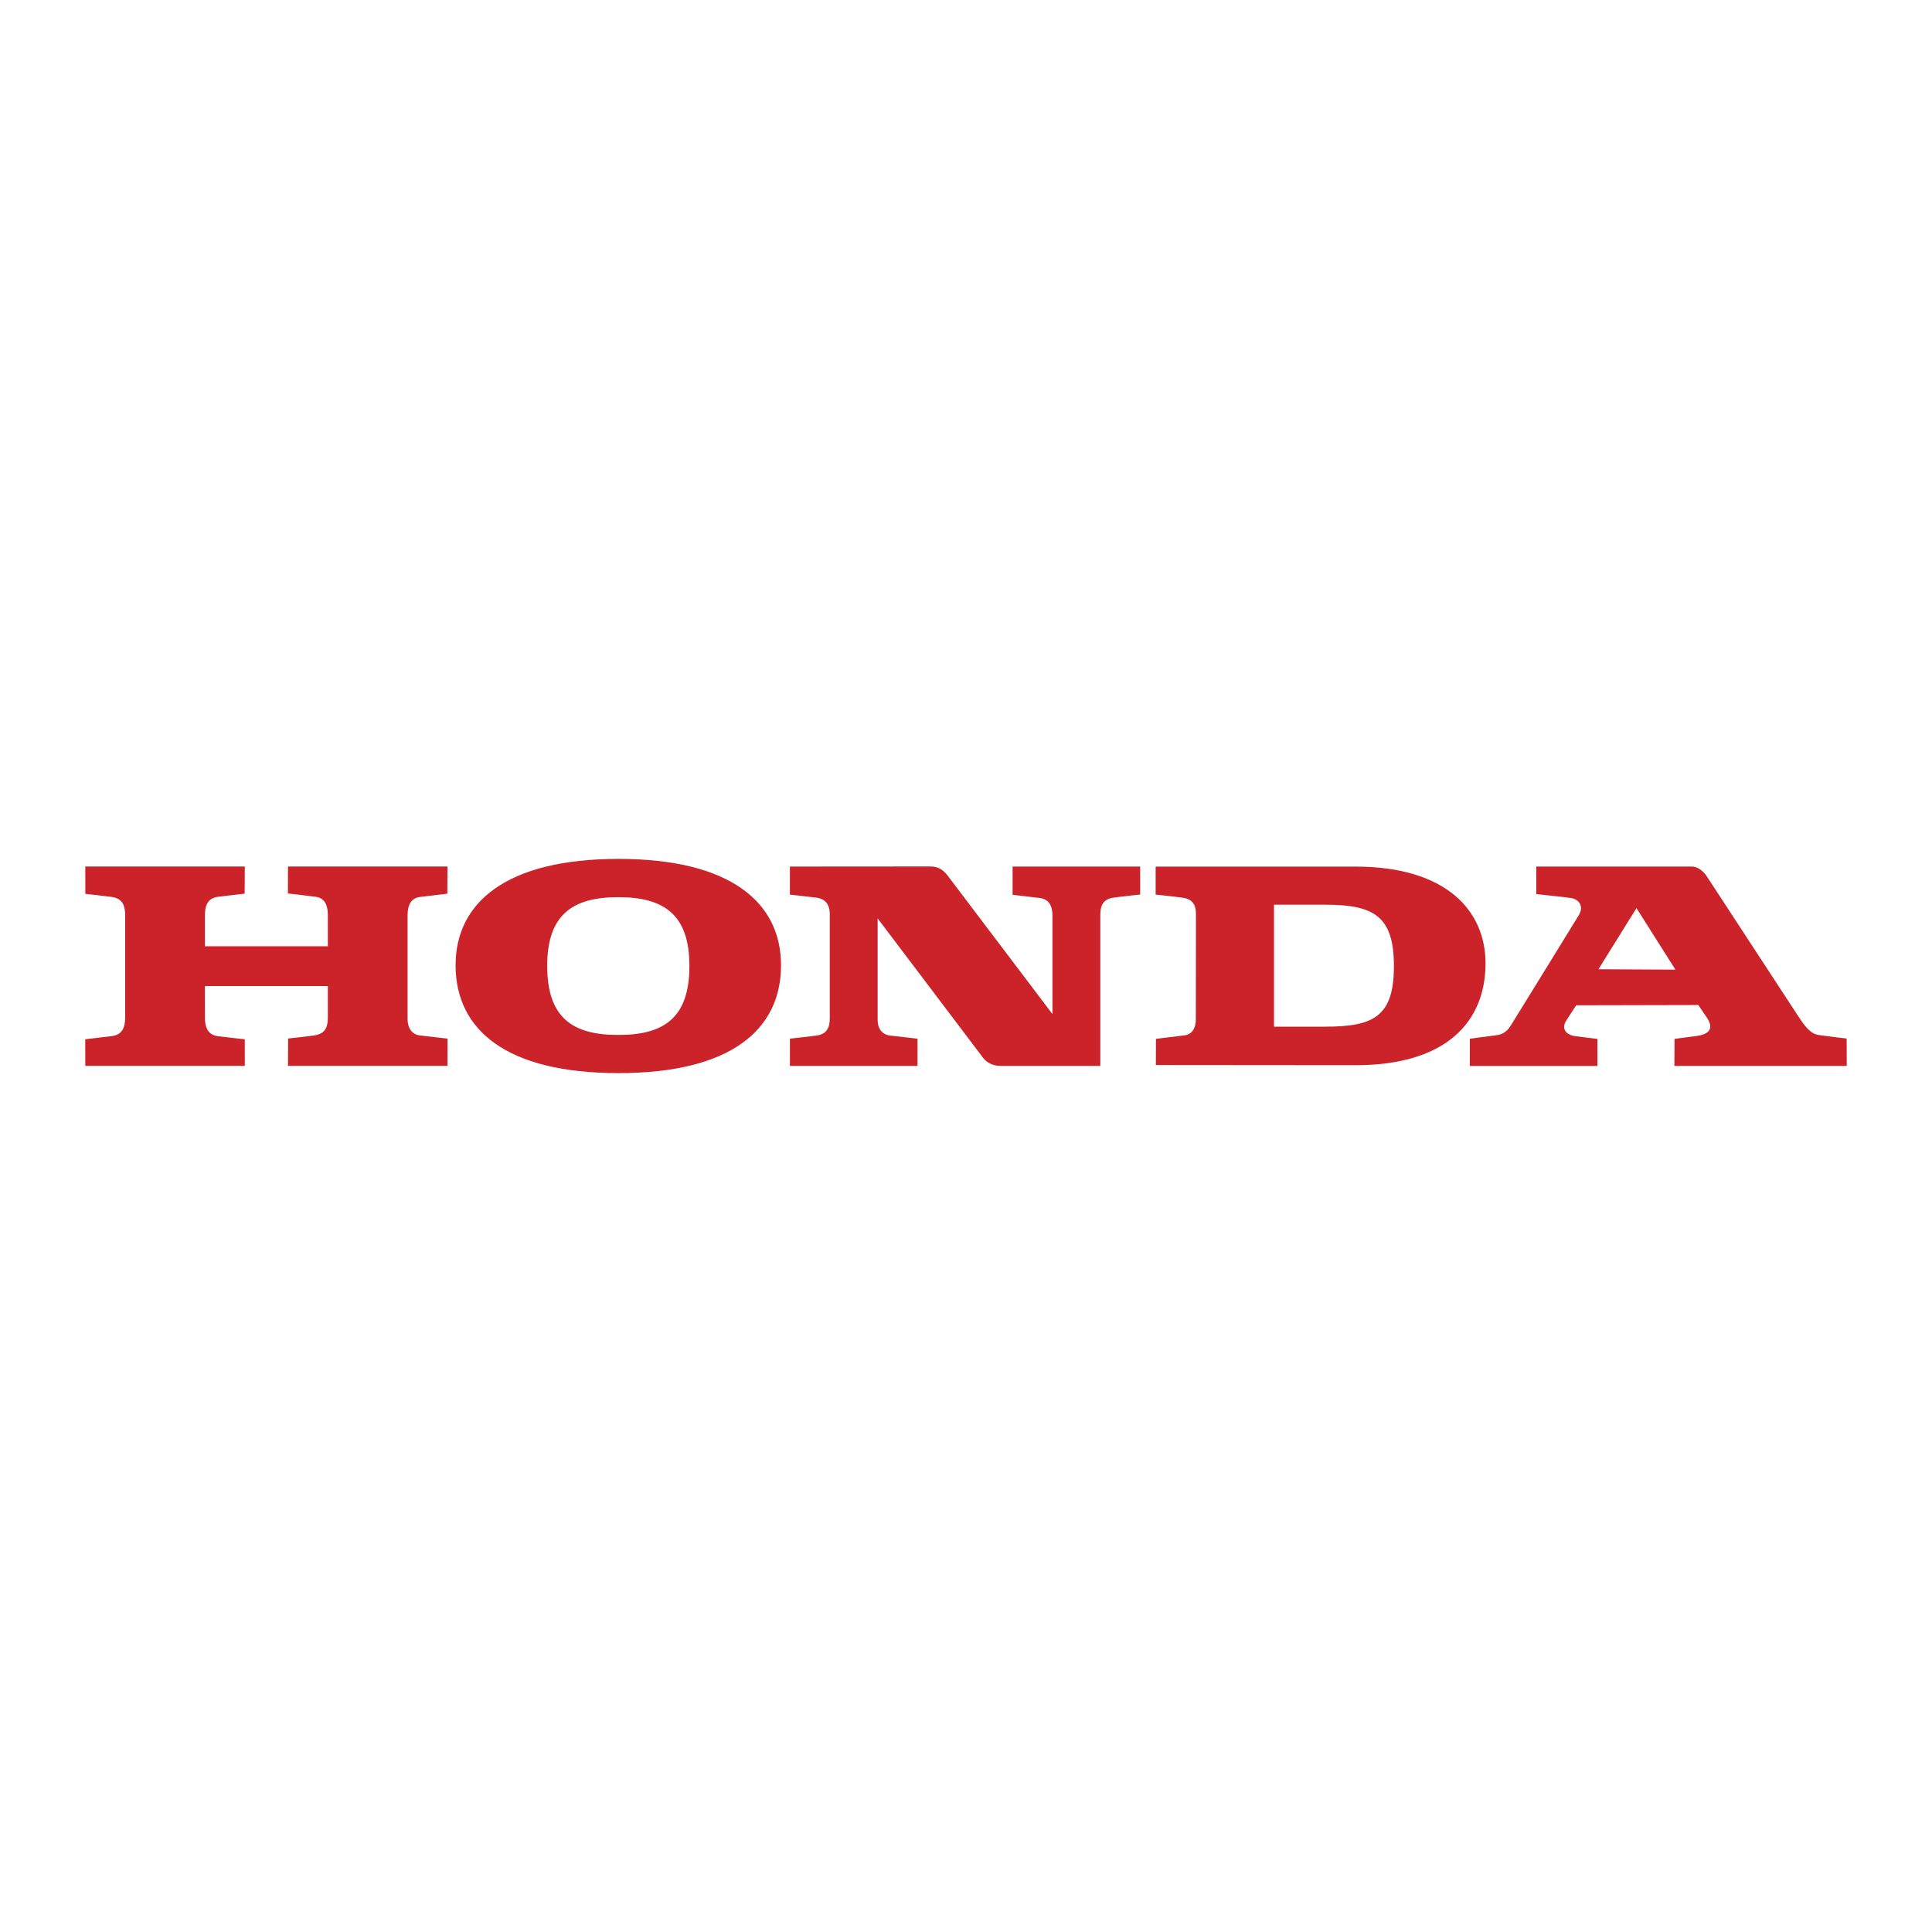
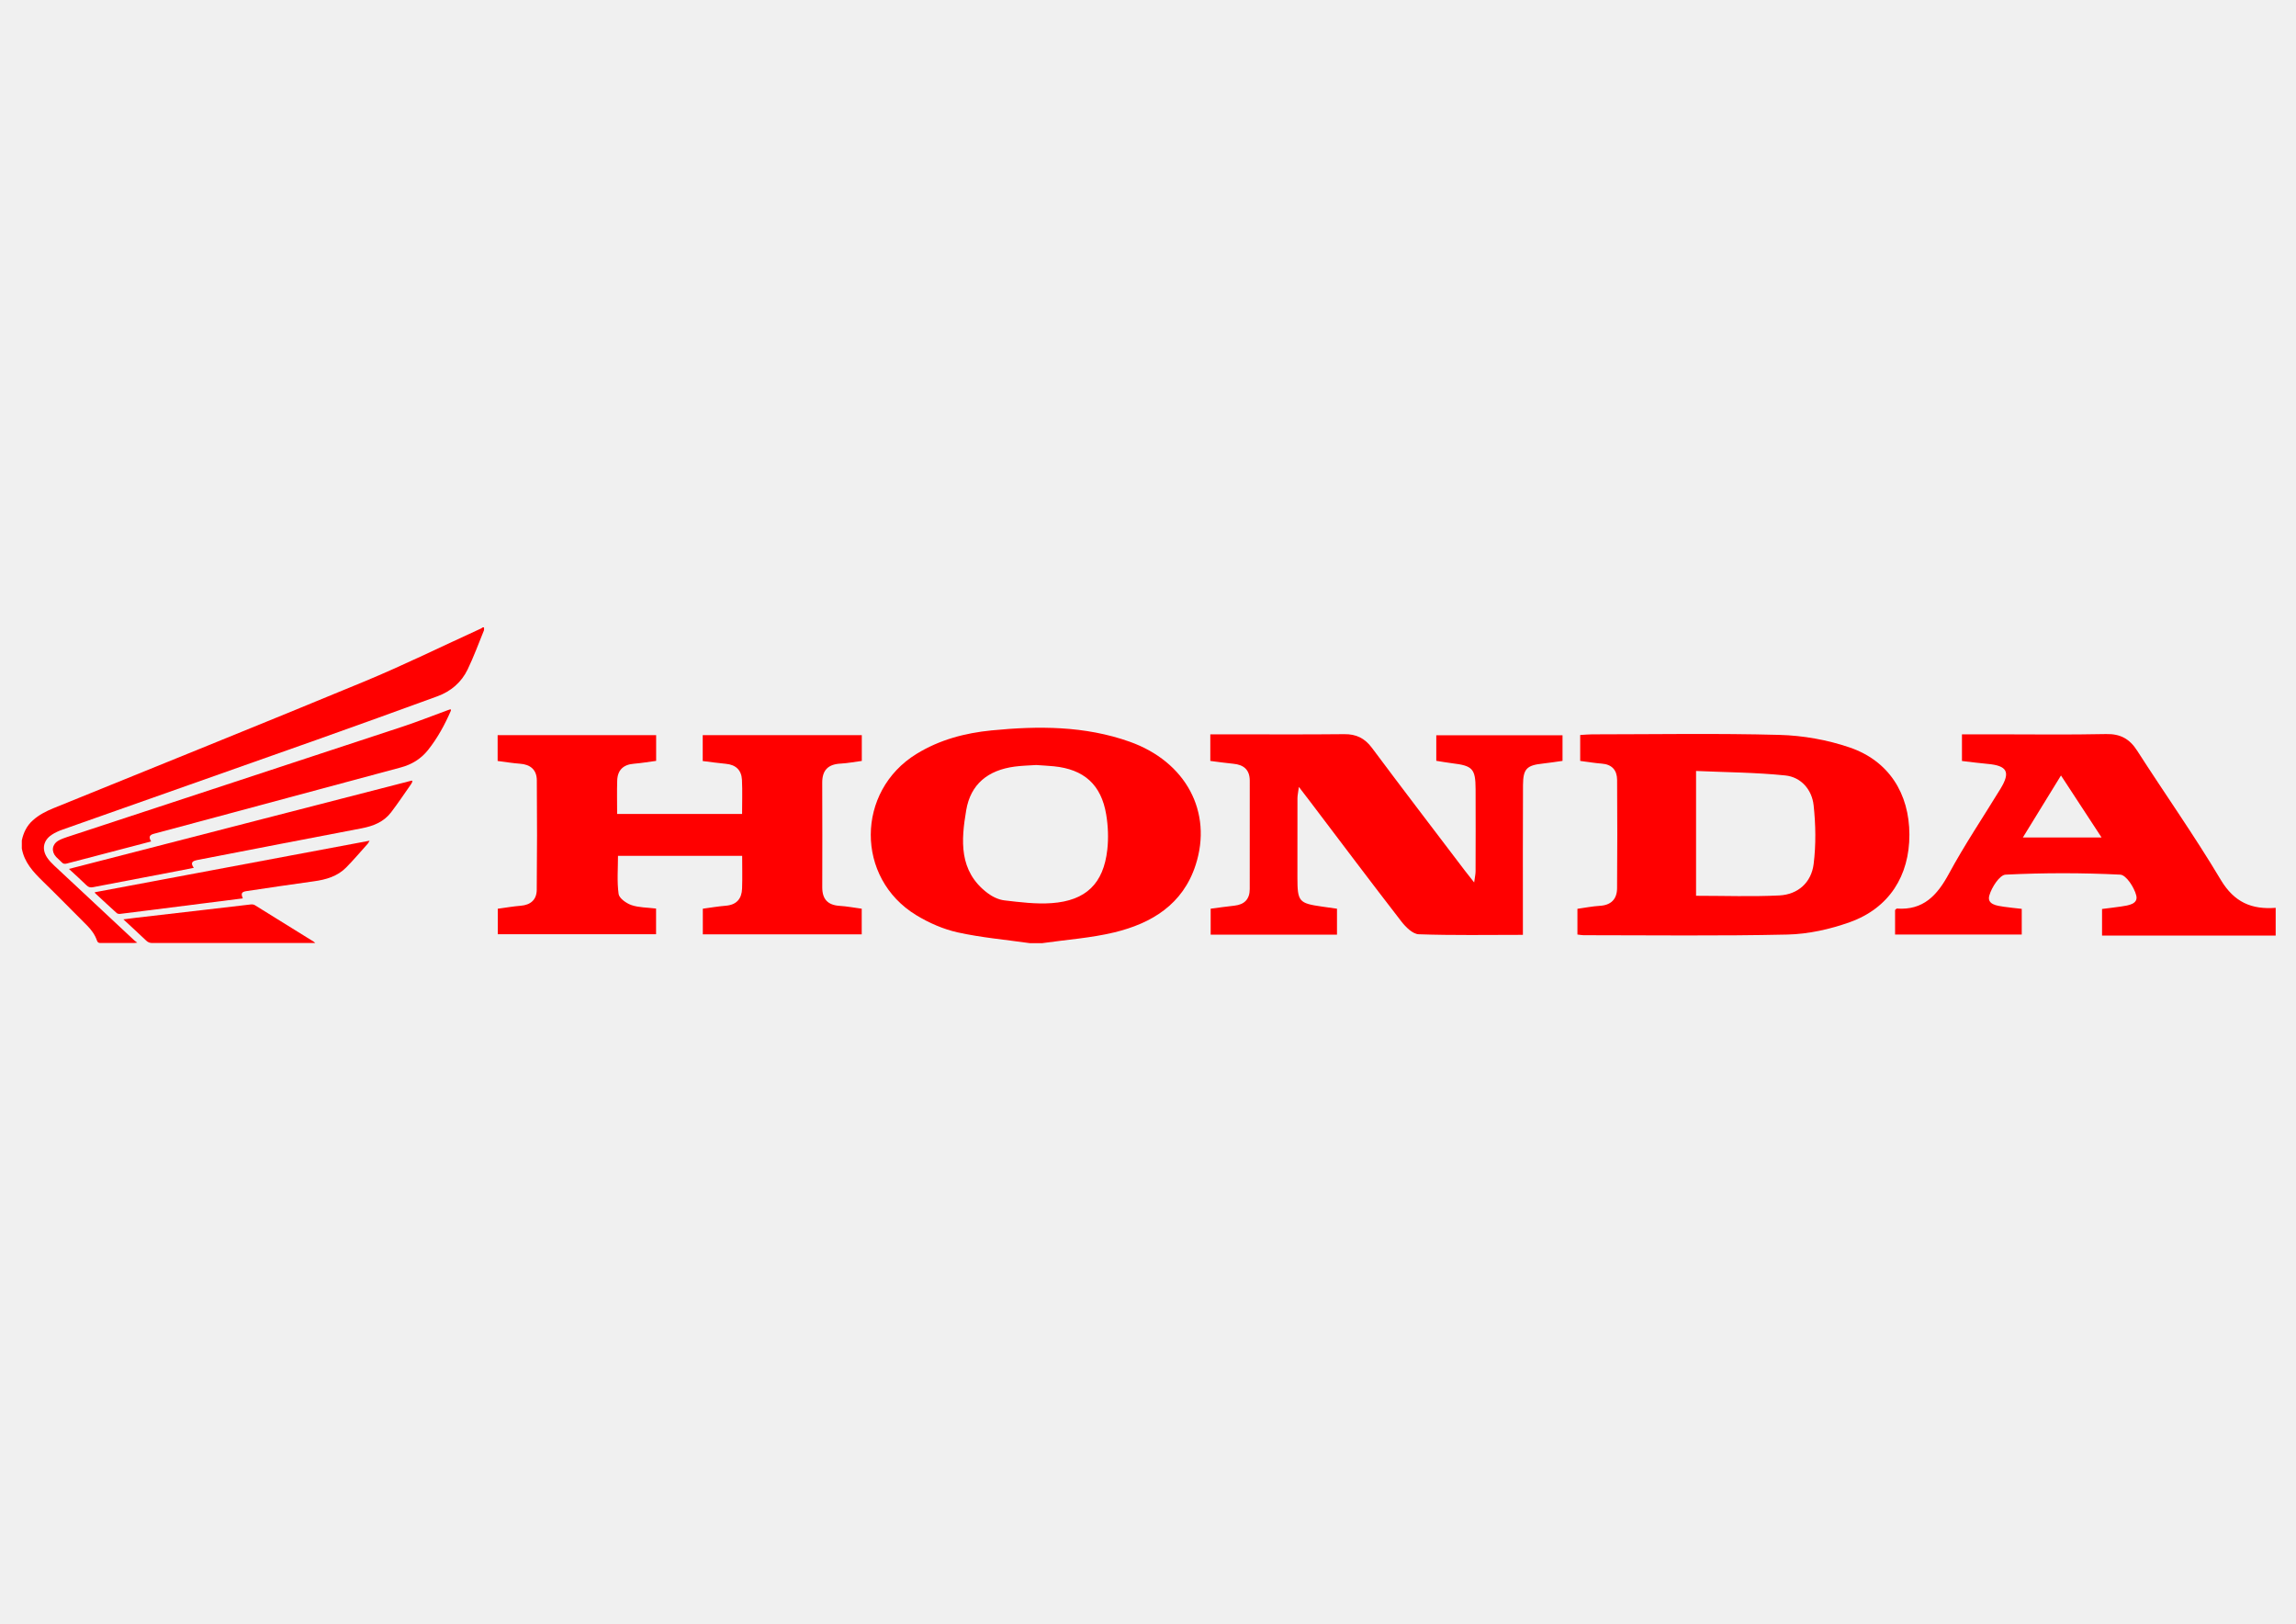
- <svg xmlns="http://www.w3.org/2000/svg" width="2500" height="2500" viewBox="0 0 192.756 192.756">
-   <g fill-rule="evenodd" clip-rule="evenodd">
-     <path fill="#fff" d="M0 0h192.756v192.756H0V0z" />
-     <path d="M61.711 107.064c-11.23 0-16.256-4.338-16.256-10.764 0-6.227 5.025-10.608 16.256-10.608 11.186 0 16.212 4.359 16.212 10.608 0 6.427-5.004 10.764-16.212 10.764zm73.535-.789l-19.926-.016.008-2.613s2.02-.238 2.842-.346c.82-.109 1.143-.807 1.139-1.58-.002-.773.01-9.693.01-10.598-.002-.905-.416-1.428-1.301-1.555-.887-.127-2.719-.311-2.719-.311v-2.795h19.947c9.051 0 12.965 4.403 12.965 9.652 0 5.826-3.914 10.162-12.965 10.162zm-56.436.071v-2.717s2.382-.264 2.755-.328c.899-.158 1.223-.754 1.222-1.693V91.229c0-1.011-.445-1.572-1.41-1.68-.311-.034-2.568-.295-2.568-.295v-2.797s13.832-.011 14.043-.01c.752.003 1.267.363 1.664.871.079.102 10.487 13.857 10.487 13.857s.004-8.895 0-9.833c-.002-.938-.33-1.635-1.283-1.752-.297-.037-2.693-.318-2.693-.318v-2.815h12.729v2.791s-2.232.241-2.697.314c-1.094.17-1.275.911-1.281 1.699-.004.79 0 15.086 0 15.086l-9.982-.002c-.662 0-1.32-.301-1.678-.76-.236-.303-10.556-13.957-10.556-13.957s-.005 9.207 0 10.119.449 1.475 1.258 1.572c.808.098 2.72.311 2.72.311v2.717H78.81v-.001zm-70.299-.004l-.007-2.654s1.628-.191 2.635-.314c1.007-.125 1.35-.771 1.351-1.908V91.372c.002-1.014-.251-1.721-1.321-1.883-.373-.057-2.656-.31-2.656-.31l-.001-2.727h15.912l-.015 2.711s-2.373.268-2.687.313c-.813.113-1.27.639-1.276 1.778v3.153h12.265v-3.083c.001-.987-.292-1.729-1.215-1.852s-2.77-.333-2.77-.333l.006-2.688h15.912l-.013 2.713s-1.9.223-2.74.327c-.839.104-1.228.751-1.226 1.816.001.187-.005 9.213 0 10.354.006 1.143.643 1.568 1.167 1.637s2.818.324 2.818.324l-.006 2.719H28.733l.014-2.727s2.423-.27 2.732-.33c1.086-.219 1.236-.957 1.232-1.861s0-3.039 0-3.039H20.446s-.009 1.846 0 3.186.639 1.719 1.248 1.805c.77.1 2.728.316 2.728.316l.002 2.65H8.511v.001zm130.559-9.963c0-5.003-2.023-6.117-6.871-6.117h-5.092v12.169h5.092c4.848.001 6.871-1.003 6.871-6.052zm-70.287-.012c0-5.159-2.579-6.855-7.094-6.855s-7.094 1.696-7.094 6.855c0 5.227 2.58 6.891 7.094 6.891s7.094-1.664 7.094-6.891zm90.592 9.983h-12.73v-2.715l2.705-.359c.949-.123 1.328-.879 1.436-1.049.109-.17 6.209-10.052 6.74-10.937s-.029-1.561-.725-1.685c-.486-.087-3.523-.399-3.523-.399l-.002-2.75h15.533c.973.027 1.572 1.12 1.572 1.12l8.924 13.651c.721 1.102 1.271 1.908 2.156 2.039.883.129 2.779.35 2.779.35l.012 2.73h-17.199l.016-2.697s1.133-.15 2.168-.285c1.037-.135 1.908-.584 1.049-1.846-.859-1.26-.838-1.248-.838-1.248l-12.191.027s-.379.57-.971 1.486c-.59.914.033 1.492.908 1.6l2.182.271v2.696h-.001zm.102-9.647l7.678.039-3.883-6.14-3.795 6.101z" fill="#cc2229" />
-   </g>
+ <svg xmlns="http://www.w3.org/2000/svg" version="1.1" id="Layer_1" x="0px" y="0px" width="841.89px" height="595.28px" viewBox="0 0 841.89 595.28" enable-background="new 0 0 841.89 595.28" xml:space="preserve">
+   <path fill-rule="evenodd" clip-rule="evenodd" fill="#FF0000" d="M8,308.113c0.604-2.87,1.827-5.391,4.053-7.379  c2.229-1.992,4.83-3.327,7.573-4.443c37.987-15.444,76.039-30.734,113.922-46.429c14.48-6,28.574-12.936,42.841-19.45  c0.215-0.097,0.397-0.268,0.594-0.404c0.164,0,0.328,0,0.491,0c-0.011,0.391,0.089,0.827-0.049,1.165  c-1.942,4.761-3.713,9.607-5.94,14.233c-2.284,4.746-6.147,8.061-11.11,9.869c-14.736,5.371-29.482,10.716-44.266,15.955  c-31.069,11.013-62.167,21.945-93.243,32.939c-1.375,0.485-2.748,1.103-3.953,1.911c-2.996,2.004-3.65,5.198-1.698,8.221  c0.722,1.117,1.677,2.116,2.655,3.031c9.764,9.149,19.555,18.271,29.342,27.396c0.263,0.245,0.57,0.442,1.117,0.86  c-0.567,0.073-0.747,0.115-0.927,0.115c-4.174,0.006-8.348-0.013-12.522,0.02c-0.722,0.007-1.087-0.205-1.328-0.908  c-0.745-2.167-2.069-3.963-3.687-5.576c-5.392-5.371-10.704-10.825-16.158-16.134c-3.53-3.436-6.807-6.959-7.708-12.044  C8,310.078,8,309.097,8,308.113z" />
+   <path fill-rule="evenodd" clip-rule="evenodd" fill="#FF0000" d="M377.571,345.772c-8.805-1.253-17.715-2.026-26.375-3.936  c-5.296-1.169-10.571-3.484-15.227-6.316c-22.333-13.588-22.167-45.452,0.101-59.132c8.442-5.188,17.793-7.658,27.499-8.611  c17.101-1.682,34.15-1.711,50.64,4.142c20.599,7.311,30.512,25.722,24.201,45.208c-4.673,14.432-16.098,21.389-29.847,24.705  c-8.605,2.075-17.567,2.676-26.369,3.94C380.654,345.772,379.112,345.772,377.571,345.772z M379.953,280.471  c-2.346,0.164-5.127,0.209-7.865,0.572c-9.905,1.317-16.185,6.488-17.798,15.979c-1.883,11.068-2.768,22.31,7.728,30.32  c1.773,1.354,4.077,2.496,6.25,2.748c5.756,0.669,11.621,1.424,17.36,1.011c12.618-0.91,19.008-7.188,20.397-19.625  c0.471-4.222,0.291-8.646-0.404-12.843c-1.818-10.99-8.171-16.618-19.26-17.703C384.372,280.734,382.373,280.641,379.953,280.471z" />
+   <path fill-rule="evenodd" clip-rule="evenodd" fill="#FF0000" d="M834.438,342.998c-21.085,0-42.17,0-63.668,0  c0-3.387,0-6.369,0-9.751c2.259-0.291,4.66-0.56,7.049-0.917c2.606-0.391,6.307-0.873,5.493-4.061  c-0.756-2.959-3.704-7.504-5.87-7.61c-13.989-0.69-28.046-0.696-42.034-0.001c-2.193,0.109-5.116,4.65-5.965,7.635  c-0.938,3.305,2.729,3.752,5.334,4.135c2.104,0.309,4.224,0.505,6.551,0.774c0,3.194,0,6.198,0,9.417c-15.589,0-30.907,0-46.448,0  c0-3.259,0-6.253,0-9c0.396-0.345,0.514-0.536,0.618-0.529c9.719,0.711,14.823-4.826,19.129-12.783  c5.78-10.682,12.602-20.8,18.937-31.185c3.721-6.099,2.427-8.444-4.825-9.071c-3.047-0.265-6.081-0.688-9.335-1.063  c0-3.258,0-6.254,0-9.773c4.221,0,8.184,0,12.145,0c13.562,0,27.127,0.196,40.682-0.099c5.249-0.113,8.625,1.739,11.421,6.097  c10.146,15.811,21.019,31.18,30.627,47.306c4.935,8.278,11.336,10.989,20.161,10.306  C834.438,336.216,834.438,339.606,834.438,342.998z M741.741,307.031c9.97,0,19.062,0,28.853,0  c-5.091-7.777-9.767-14.923-14.879-22.731C750.881,292.162,746.488,299.309,741.741,307.031z" />
+   <path fill-rule="evenodd" clip-rule="evenodd" fill="#FF0000" d="M55.41,308.488c-5.779,1.514-11.466,3.006-17.155,4.493  c-4.584,1.197-9.174,2.376-13.752,3.6c-0.751,0.2-1.317,0.153-1.869-0.443c-0.638-0.689-1.394-1.27-2.036-1.954  c-1.882-2.008-1.533-4.646,0.843-6.001c0.949-0.541,2-0.931,3.043-1.273c41.053-13.508,82.118-26.979,123.16-40.521  c5.504-1.817,10.9-3.965,16.346-5.958c0.396-0.145,0.796-0.273,1.239-0.426c0.069,0.291,0.15,0.425,0.114,0.509  c-2.231,5.162-4.91,10.075-8.42,14.483c-2.576,3.232-5.959,5.288-9.958,6.361c-22.488,6.035-44.973,12.088-67.459,18.131  c-7.692,2.066-15.388,4.122-23.081,6.19C54.77,306.122,54.468,306.879,55.41,308.488z" />
+   <path fill-rule="evenodd" clip-rule="evenodd" fill="#FF0000" d="M151.237,286.484c-0.155,0.317-0.271,0.661-0.471,0.947  c-2.442,3.477-4.799,7.02-7.375,10.396c-2.699,3.539-6.563,5.042-10.845,5.856c-20.069,3.821-40.123,7.728-60.182,11.604  c-0.16,0.032-0.316,0.085-0.476,0.12c-1.654,0.372-1.949,1.199-0.823,2.754c-2.08,0.409-4.088,0.813-6.099,1.197  c-10.274,1.963-20.552,3.909-30.822,5.892c-0.957,0.185-1.655,0.072-2.397-0.659c-2.037-2.004-4.175-3.904-6.472-6.028  c42.049-10.834,83.892-21.614,125.734-32.395C151.085,286.273,151.161,286.379,151.237,286.484z" />
+   <path fill-rule="evenodd" clip-rule="evenodd" fill="#FF0000" d="M89.031,329.363c-3.499,0.442-6.975,0.884-10.451,1.324  c-8.153,1.033-16.307,2.064-24.461,3.099c-3.367,0.427-6.732,0.871-10.102,1.264c-0.397,0.047-0.944-0.053-1.224-0.307  c-2.645-2.383-5.248-4.813-7.858-7.233c-0.079-0.074-0.106-0.201-0.203-0.391c33.533-6.289,67.007-12.567,100.785-18.901  c-0.329,0.553-0.447,0.851-0.647,1.073c-2.623,2.922-5.164,5.926-7.916,8.722c-3.215,3.266-7.381,4.474-11.825,5.079  c-8.222,1.12-16.428,2.371-24.637,3.588C88.557,326.968,88.283,327.497,89.031,329.363z" />
+   <path fill-rule="evenodd" clip-rule="evenodd" fill="#FF0000" d="M115.604,345.709c-0.744,0-1.15,0-1.558,0  c-19.387,0-38.775-0.007-58.163,0.016c-0.922,0.002-1.603-0.239-2.277-0.881c-2.688-2.563-5.43-5.069-8.364-7.792  c1.729-0.22,3.201-0.42,4.675-0.591c8.768-1.018,17.537-2.024,26.305-3.043c5.235-0.608,10.468-1.244,15.707-1.832  c0.489-0.056,1.095-0.001,1.497,0.247c7.203,4.437,14.384,8.909,21.567,13.377C115.122,345.289,115.229,345.399,115.604,345.709z" />
+   <path fill-rule="evenodd" clip-rule="evenodd" fill="#FF0000" d="M182.472,278.982c0-3.393,0-6.271,0-9.458  c19.401,0,38.576,0,58.122,0c0,3.094,0,6.068,0,9.429c-2.769,0.361-5.471,0.825-8.192,1.046c-3.875,0.313-5.962,2.344-6.085,6.171  c-0.128,3.972-0.029,7.951-0.029,12.234c15.36,0,30.352,0,45.817,0c0-4.274,0.154-8.396-0.046-12.499  c-0.175-3.572-2.256-5.549-5.9-5.878c-2.75-0.249-5.486-0.653-8.488-1.021c0-3.152,0-6.162,0-9.483c19.401,0,38.722,0,58.333,0  c0,3.138,0,6.133,0,9.447c-2.68,0.349-5.239,0.843-7.817,0.982c-4.516,0.241-6.715,2.4-6.694,6.993  c0.058,12.791,0.042,25.582,0.011,38.372c-0.01,4.332,2.033,6.519,6.383,6.786c2.604,0.16,5.187,0.656,8.087,1.044  c0,3.032,0,6.036,0,9.392c-19.302,0-38.621,0-58.266,0c0-2.966,0-5.962,0-9.396c2.75-0.365,5.593-0.858,8.457-1.094  c3.959-0.327,5.809-2.581,5.941-6.315c0.137-3.841,0.03-7.69,0.03-11.964c-15.185,0-30.181,0-45.531,0  c0,4.597-0.41,9.354,0.225,13.968c0.219,1.595,2.829,3.438,4.718,4.086c2.7,0.927,5.742,0.861,9.019,1.267c0,3.06,0,6.053,0,9.422  c-19.226,0-38.518,0-58.047,0c0-3.146,0-6.141,0-9.354c2.954-0.396,5.665-0.88,8.397-1.095c3.687-0.291,5.857-2.24,5.893-5.822  c0.137-13.4,0.144-26.805,0.029-40.205c-0.033-3.82-2.348-5.787-6.21-6.051C188.035,279.809,185.461,279.361,182.472,278.982z" />
+   <path fill-rule="evenodd" clip-rule="evenodd" fill="#FF0000" d="M490.243,333.148c0,3.29,0,6.284,0,9.504  c-15.493,0-30.707,0-46.318,0c0-3.087,0-6.191,0-9.51c2.972-0.384,5.849-0.805,8.735-1.116c3.673-0.396,5.581-2.415,5.59-6.073  c0.034-13.254,0.03-26.508,0.006-39.763c-0.008-3.946-2.189-5.833-6.011-6.183c-2.748-0.25-5.481-0.667-8.453-1.04  c0-3.198,0-6.198,0-9.753c2.049,0,3.848,0,5.646,0c14.489,0.001,28.978,0.1,43.465-0.058c4.42-0.048,7.513,1.477,10.171,5.042  c11.237,15.069,22.671,29.991,34.037,44.963c0.914,1.204,1.866,2.377,3.427,4.359c0.258-1.951,0.516-3.02,0.52-4.089  c0.031-10.019,0.047-20.037,0.009-30.056c-0.028-7.545-1.081-8.654-8.583-9.548c-1.831-0.218-3.647-0.559-5.831-0.898  c0-3.007,0-6.007,0-9.362c15.32,0,30.632,0,46.287,0c0,3.038,0,6.033,0,9.385c-2.464,0.338-4.866,0.729-7.283,0.989  c-5.824,0.628-7.175,1.919-7.207,7.905c-0.083,16.338-0.035,32.677-0.039,49.014c-0.001,1.82,0,3.642,0,5.874  c-13.058,0-25.64,0.231-38.201-0.219c-2.2-0.078-4.777-2.645-6.364-4.695c-11.226-14.497-22.237-29.16-33.318-43.769  c-1.191-1.572-2.4-3.135-4.258-5.555c-0.261,2.018-0.516,3.078-0.52,4.14c-0.031,9.71-0.024,19.421-0.017,29.13  c0.008,8.767,0.542,9.389,8.988,10.598C486.396,332.604,488.074,332.84,490.243,333.148z" />
+   <path fill-rule="evenodd" clip-rule="evenodd" fill="#FF0000" d="M578.407,342.615c0-3.294,0-6.184,0-9.43  c2.804-0.388,5.494-0.933,8.206-1.093c4.16-0.244,6.296-2.481,6.33-6.434c0.11-13.238,0.093-26.479,0.013-39.719  c-0.02-3.569-1.867-5.701-5.644-5.985c-2.577-0.193-5.136-0.634-7.892-0.988c0-3.257,0-6.25,0-9.504  c1.594-0.092,2.941-0.236,4.288-0.237c22.941-0.013,45.892-0.417,68.815,0.2c8.617,0.232,17.521,1.814,25.677,4.594  c14.368,4.896,21.9,16.864,21.933,31.962c0.033,15.122-7.452,26.935-21.795,32.082c-7.265,2.608-15.214,4.381-22.899,4.558  c-24.929,0.573-49.878,0.237-74.819,0.241C580.027,342.862,579.437,342.733,578.407,342.615z M621.906,328.409  c10.579,0,20.577,0.369,30.532-0.127c6.908-0.346,11.748-4.794,12.587-11.533c0.879-7.069,0.754-14.394-0.007-21.493  c-0.613-5.731-4.575-10.367-10.424-10.968c-10.779-1.108-21.669-1.148-32.688-1.641  C621.906,298.669,621.906,313.548,621.906,328.409z" />
</svg>
